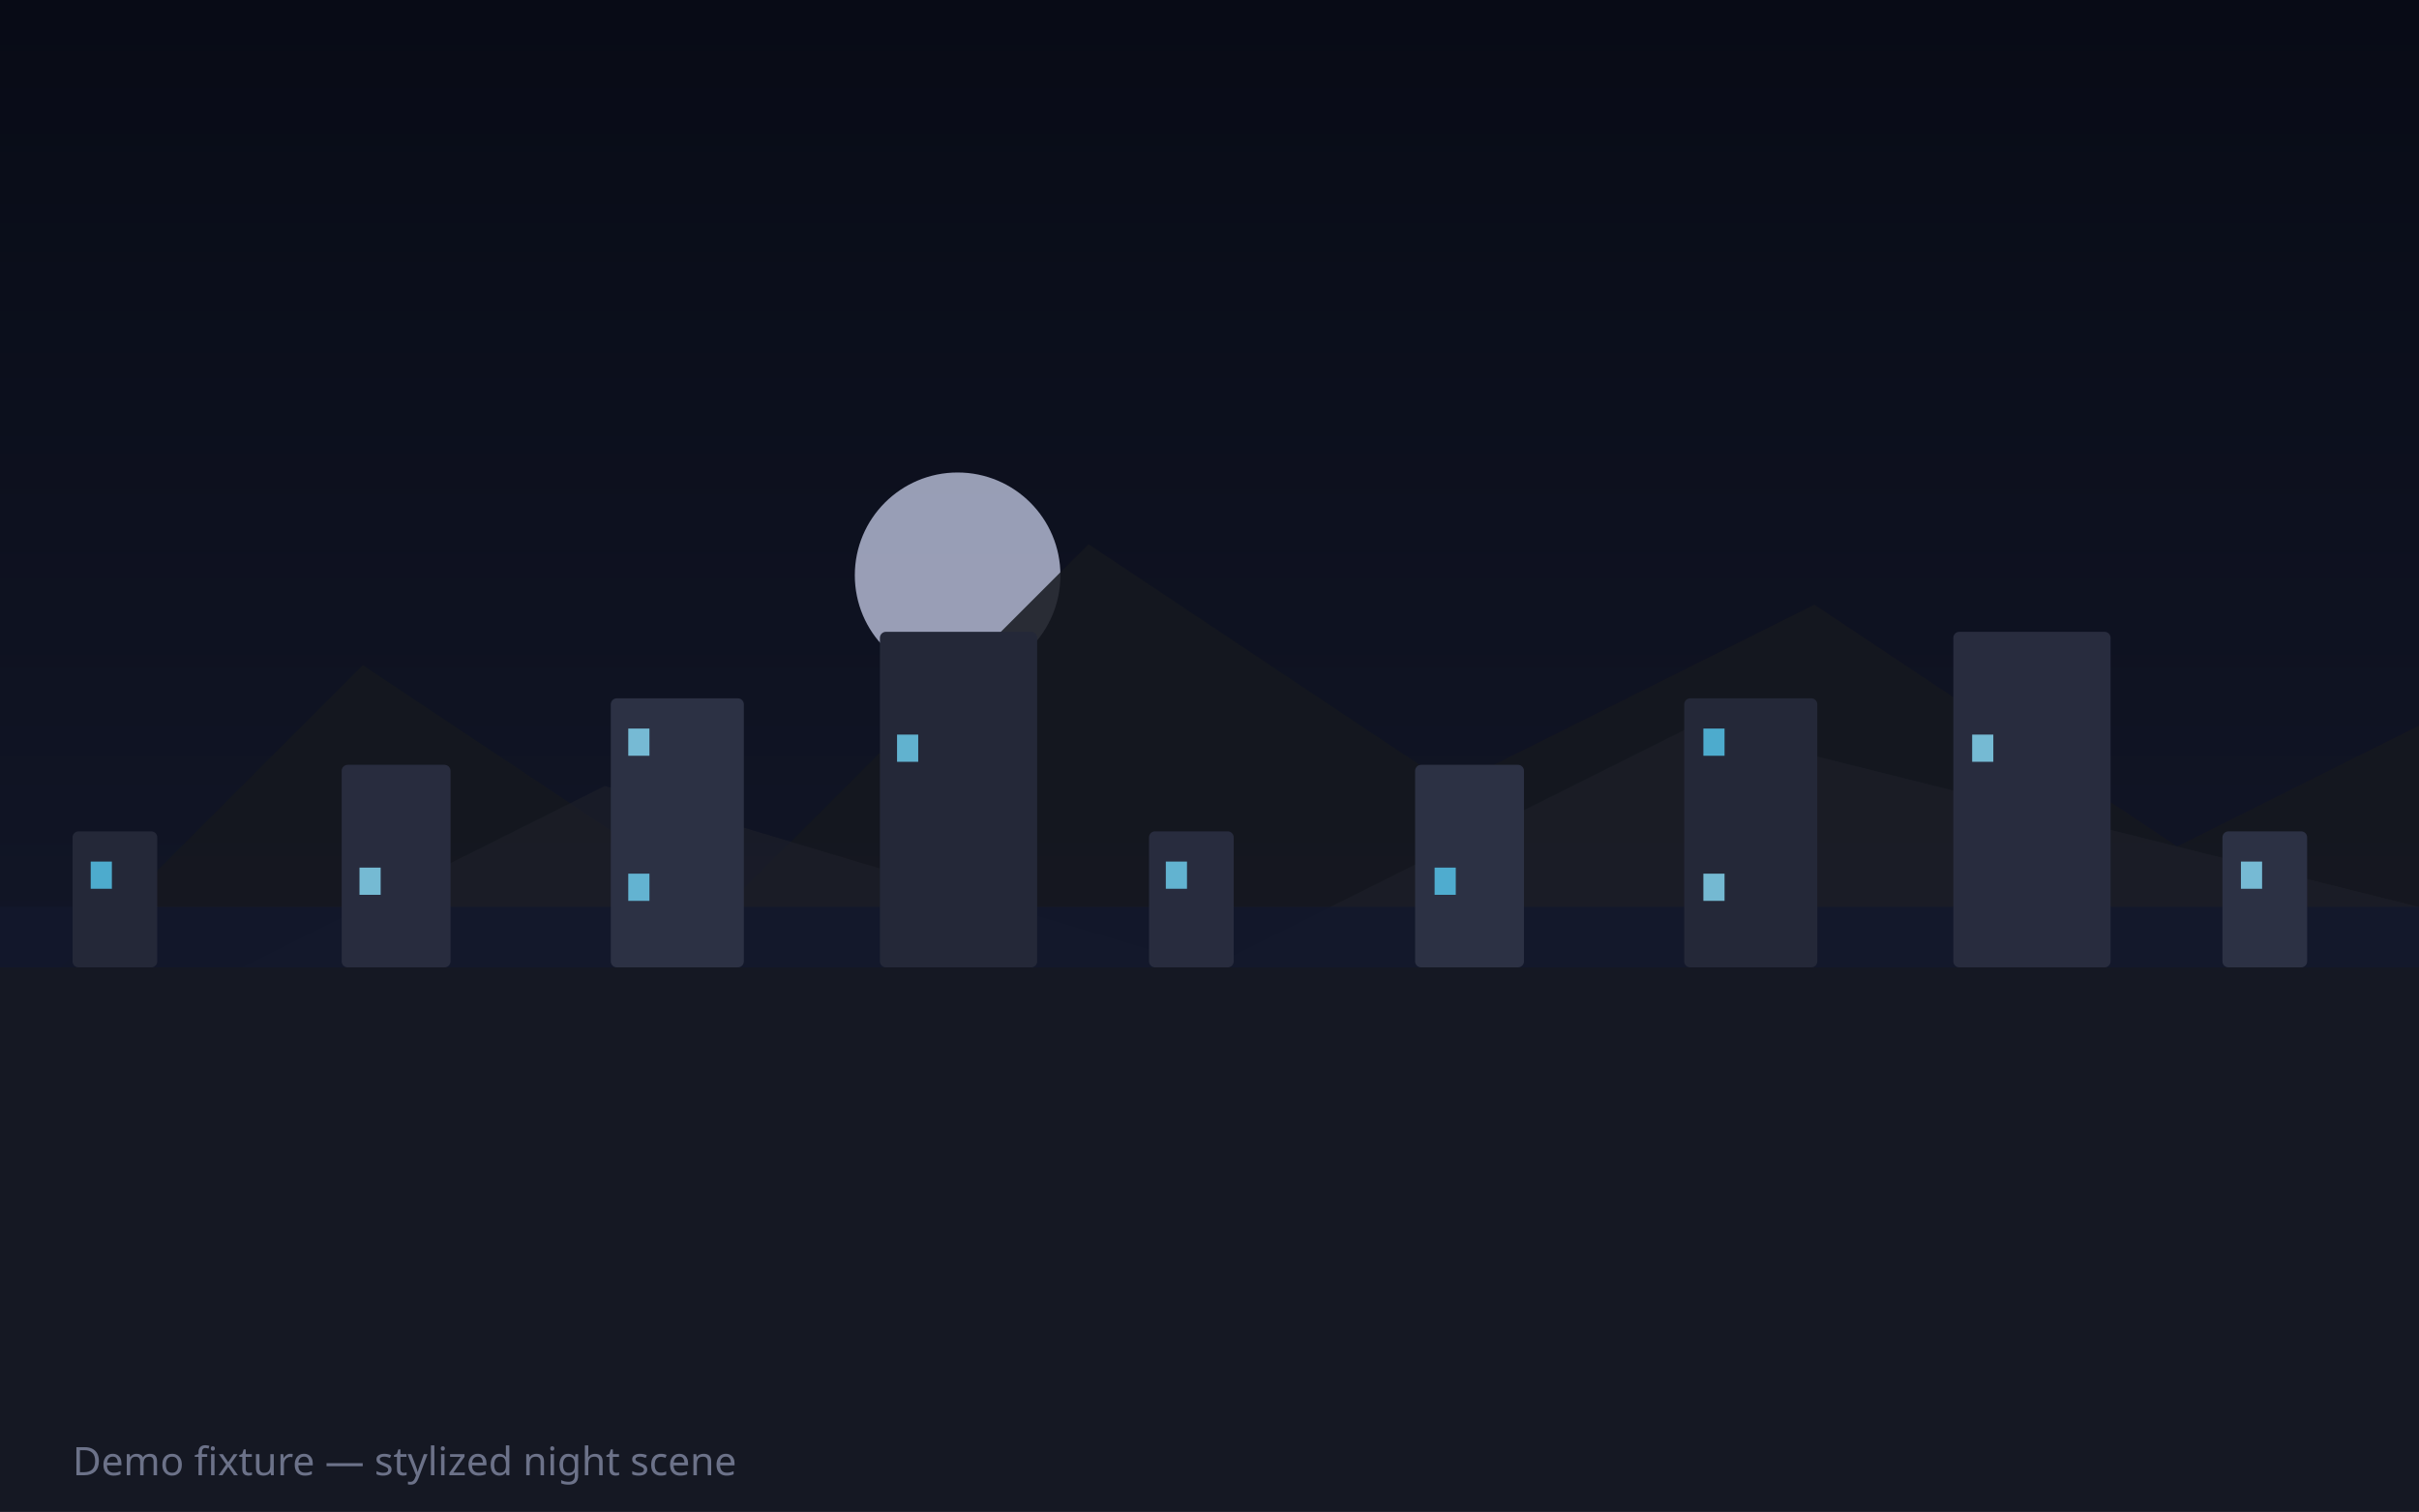
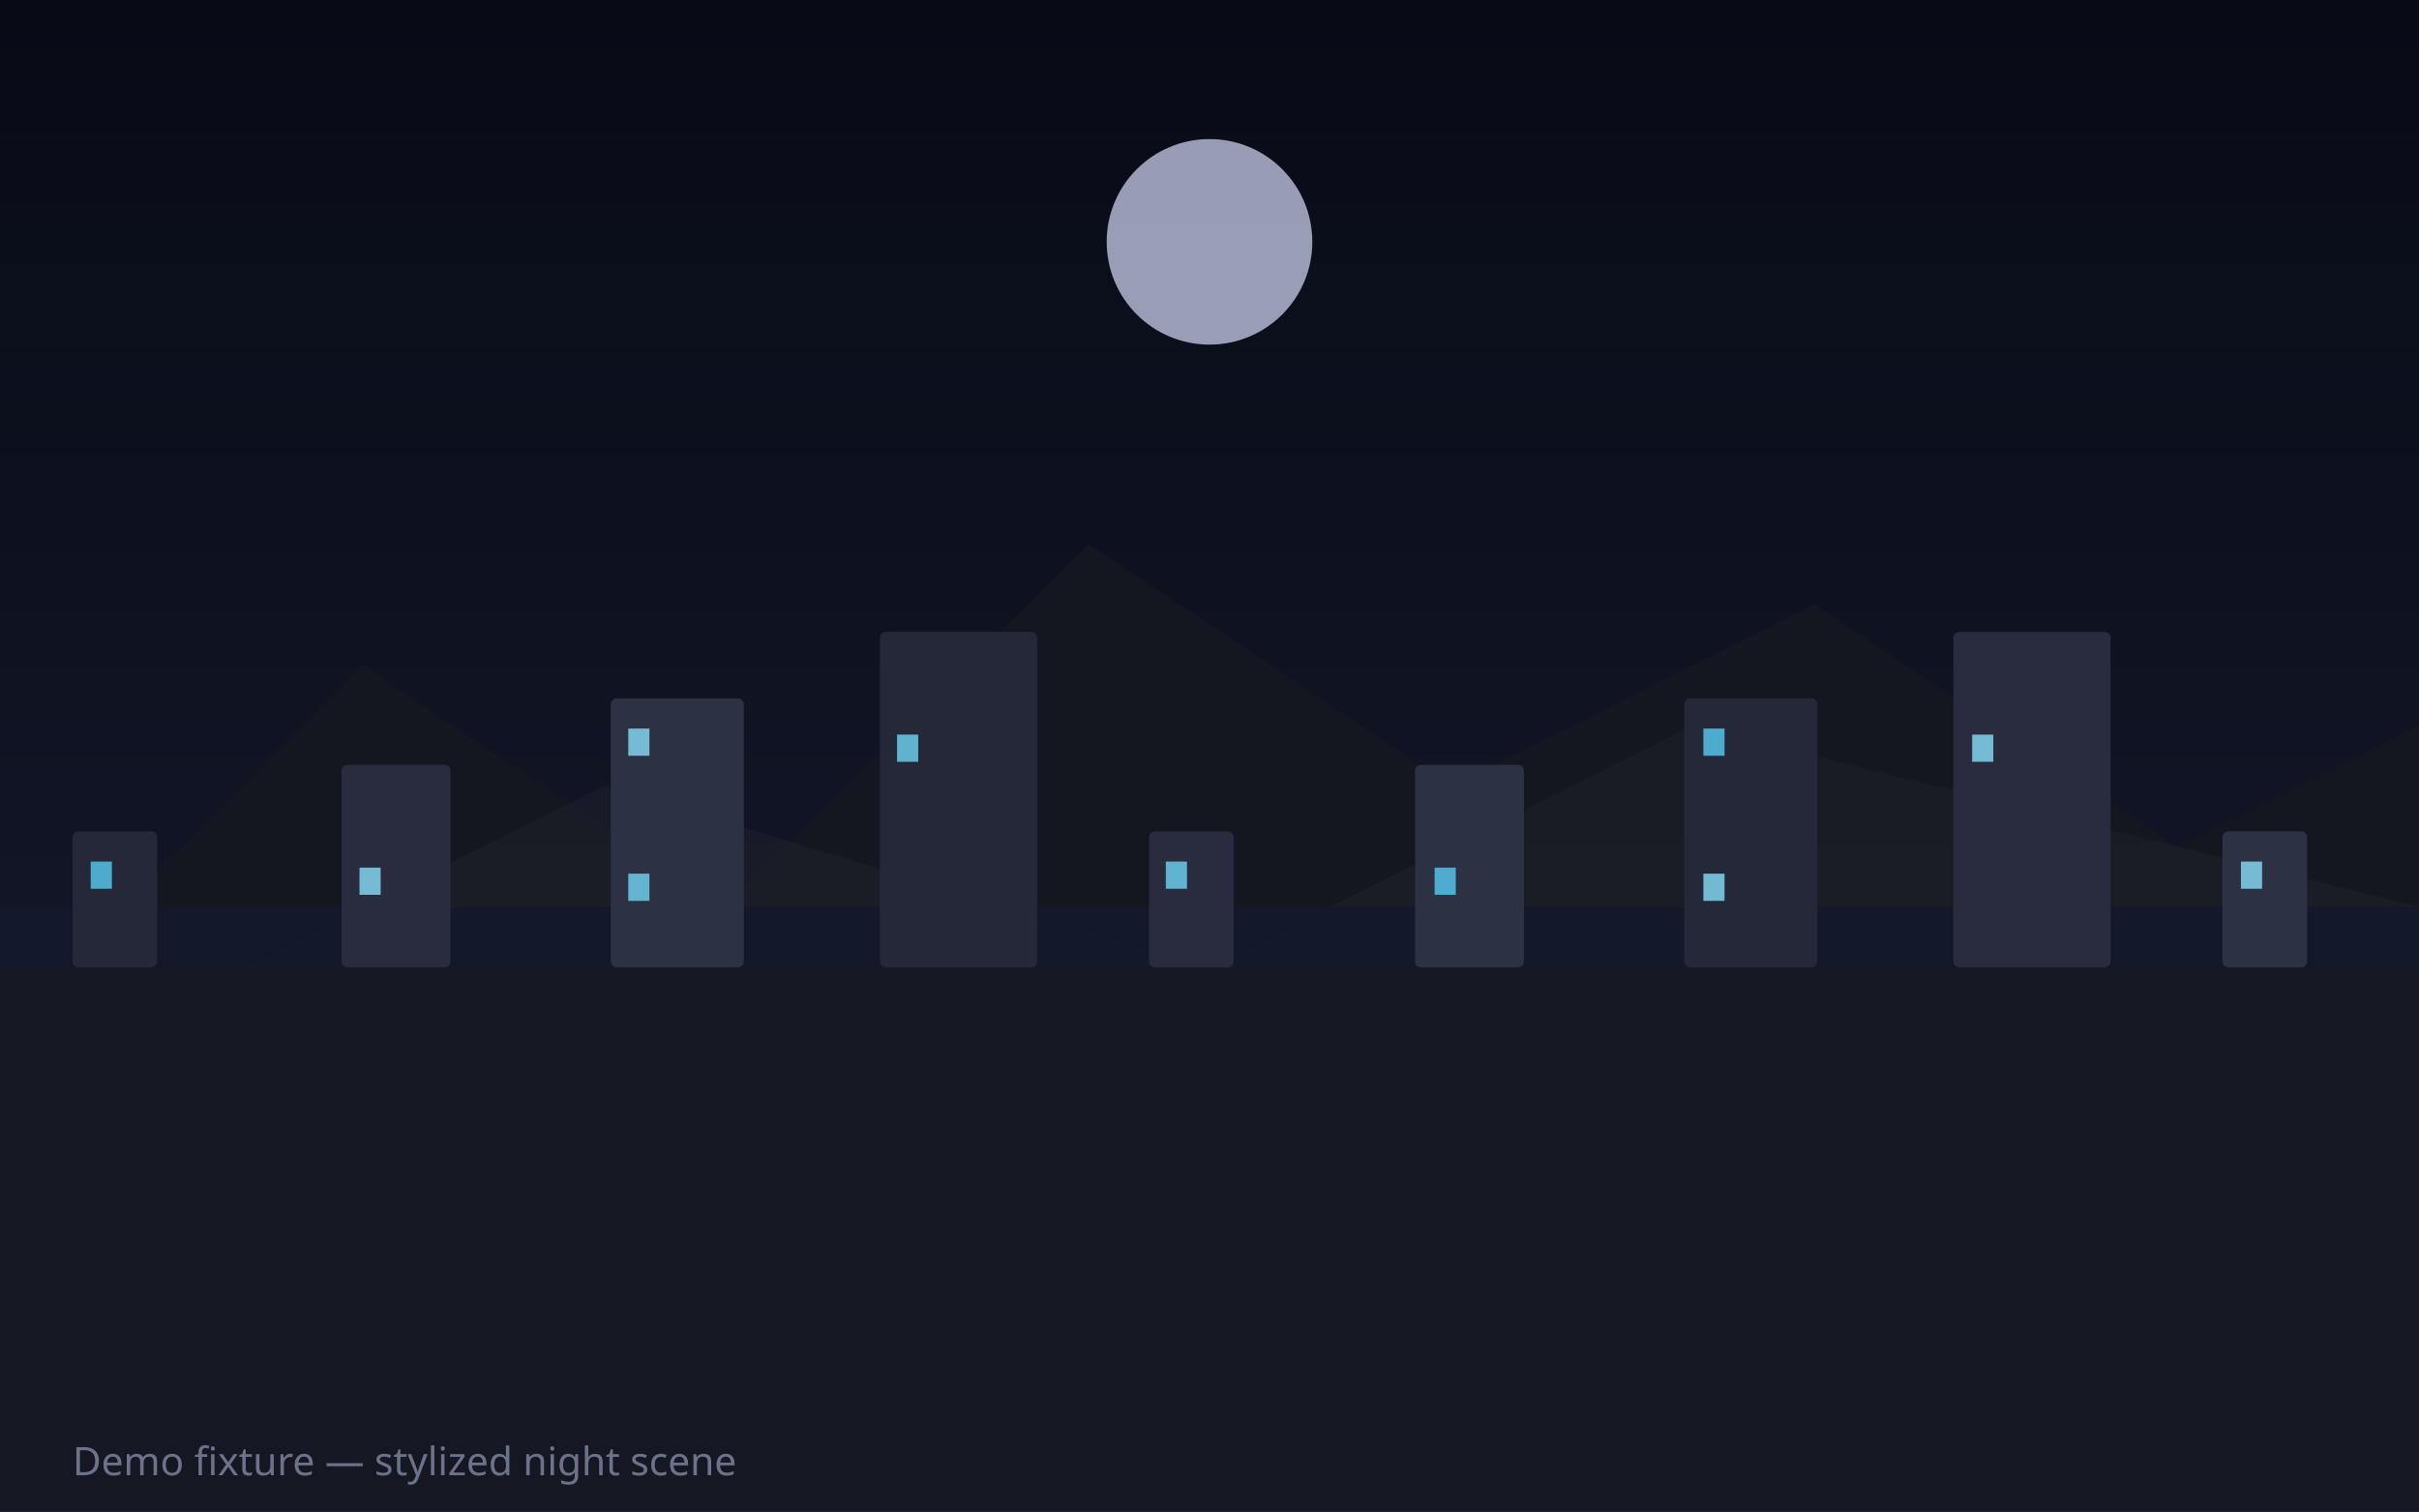
<svg xmlns="http://www.w3.org/2000/svg" width="800" height="500" viewBox="0 0 800 500" role="img" aria-label="Demo night scene">
  <defs>
    <linearGradient id="sky-aad-21" x1="0" y1="0" x2="0" y2="1">
      <stop offset="0%" stop-color="hsl(228, 45%, 6%)" />
      <stop offset="100%" stop-color="hsl(228, 35%, 14%)" />
    </linearGradient>
  </defs>
  <rect width="800" height="500" fill="url(#sky-aad-21)" />
-   <circle cx="316.7" cy="190.3" r="34" fill="hsl(228, 28%, 78%)" opacity="0.82" />
+   <circle cx="400.0" cy="80.0" r="34" fill="hsl(228, 28%, 78%)" opacity="0.82" />
  <path d="M0 340 L120 220 L240 300 L360 180 L480 260 L600 200 L720 280 L800 240 L800 500 L0 500 Z" fill="hsl(228, 18%, 10%)" opacity="0.85" />
  <path d="M0 360 L200 260 L400 320 L560 240 L800 300 L800 500 L0 500 Z" fill="hsl(228, 15%, 14%)" opacity="0.6" />
  <path d="M0 350 Q200 310 400 340 T800 330 L800 500 L0 500 Z" fill="hsl(228, 40%, 12%)" opacity="0.75" />
  <rect y="300" width="800" height="120" fill="hsl(228, 40%, 12%)" opacity="0.9" />
  <ellipse cx="80" cy="360" rx="40" ry="6" fill="hsl(228, 25%, 22%)" opacity="0.35" />
  <ellipse cx="175" cy="360" rx="40" ry="6" fill="hsl(228, 25%, 22%)" opacity="0.35" />
  <ellipse cx="270" cy="360" rx="40" ry="6" fill="hsl(228, 25%, 22%)" opacity="0.35" />
  <ellipse cx="365" cy="360" rx="40" ry="6" fill="hsl(228, 25%, 22%)" opacity="0.35" />
  <ellipse cx="460" cy="360" rx="40" ry="6" fill="hsl(228, 25%, 22%)" opacity="0.35" />
  <ellipse cx="555" cy="360" rx="40" ry="6" fill="hsl(228, 25%, 22%)" opacity="0.35" />
  <ellipse cx="650" cy="360" rx="40" ry="6" fill="hsl(228, 25%, 22%)" opacity="0.35" />
  <ellipse cx="745" cy="360" rx="40" ry="6" fill="hsl(228, 25%, 22%)" opacity="0.35" />
  <rect y="320" width="800" height="180" fill="hsl(228, 25%, 11%)" />
  <rect x="24" y="275" width="28" height="45" fill="hsl(228, 22%, 18%)" rx="2" />
  <rect x="30" y="285" width="7" height="9" fill="hsl(195, 75%, 62%)" opacity="0.85" />
  <rect x="113" y="253" width="36" height="67" fill="hsl(228, 22%, 20%)" rx="2" />
  <rect x="118.889" y="287" width="7" height="9" fill="hsl(195, 75%, 72%)" opacity="0.85" />
  <rect x="202" y="231" width="44" height="89" fill="hsl(228, 22%, 22%)" rx="2" />
  <rect x="207.778" y="241" width="7" height="9" fill="hsl(195, 75%, 72%)" opacity="0.85" />
  <rect x="207.778" y="289" width="7" height="9" fill="hsl(195, 75%, 67%)" opacity="0.85" />
  <rect x="291" y="209" width="52" height="111" fill="hsl(228, 22%, 18%)" rx="2" />
  <rect x="296.667" y="243" width="7" height="9" fill="hsl(195, 75%, 67%)" opacity="0.85" />
  <rect x="380" y="275" width="28" height="45" fill="hsl(228, 22%, 20%)" rx="2" />
  <rect x="385.556" y="285" width="7" height="9" fill="hsl(195, 75%, 67%)" opacity="0.85" />
  <rect x="468" y="253" width="36" height="67" fill="hsl(228, 22%, 22%)" rx="2" />
  <rect x="474.444" y="287" width="7" height="9" fill="hsl(195, 75%, 62%)" opacity="0.85" />
  <rect x="557" y="231" width="44" height="89" fill="hsl(228, 22%, 18%)" rx="2" />
  <rect x="563.333" y="241" width="7" height="9" fill="hsl(195, 75%, 62%)" opacity="0.85" />
  <rect x="563.333" y="289" width="7" height="9" fill="hsl(195, 75%, 72%)" opacity="0.85" />
  <rect x="646" y="209" width="52" height="111" fill="hsl(228, 22%, 20%)" rx="2" />
  <rect x="652.222" y="243" width="7" height="9" fill="hsl(195, 75%, 72%)" opacity="0.85" />
  <rect x="735" y="275" width="28" height="45" fill="hsl(228, 22%, 22%)" rx="2" />
  <rect x="741.111" y="285" width="7" height="9" fill="hsl(195, 75%, 72%)" opacity="0.85" />
  <text x="24" y="488" fill="hsl(228, 12%, 48%)" font-family="system-ui,sans-serif" font-size="13">Demo fixture — stylized night scene</text>
</svg>
